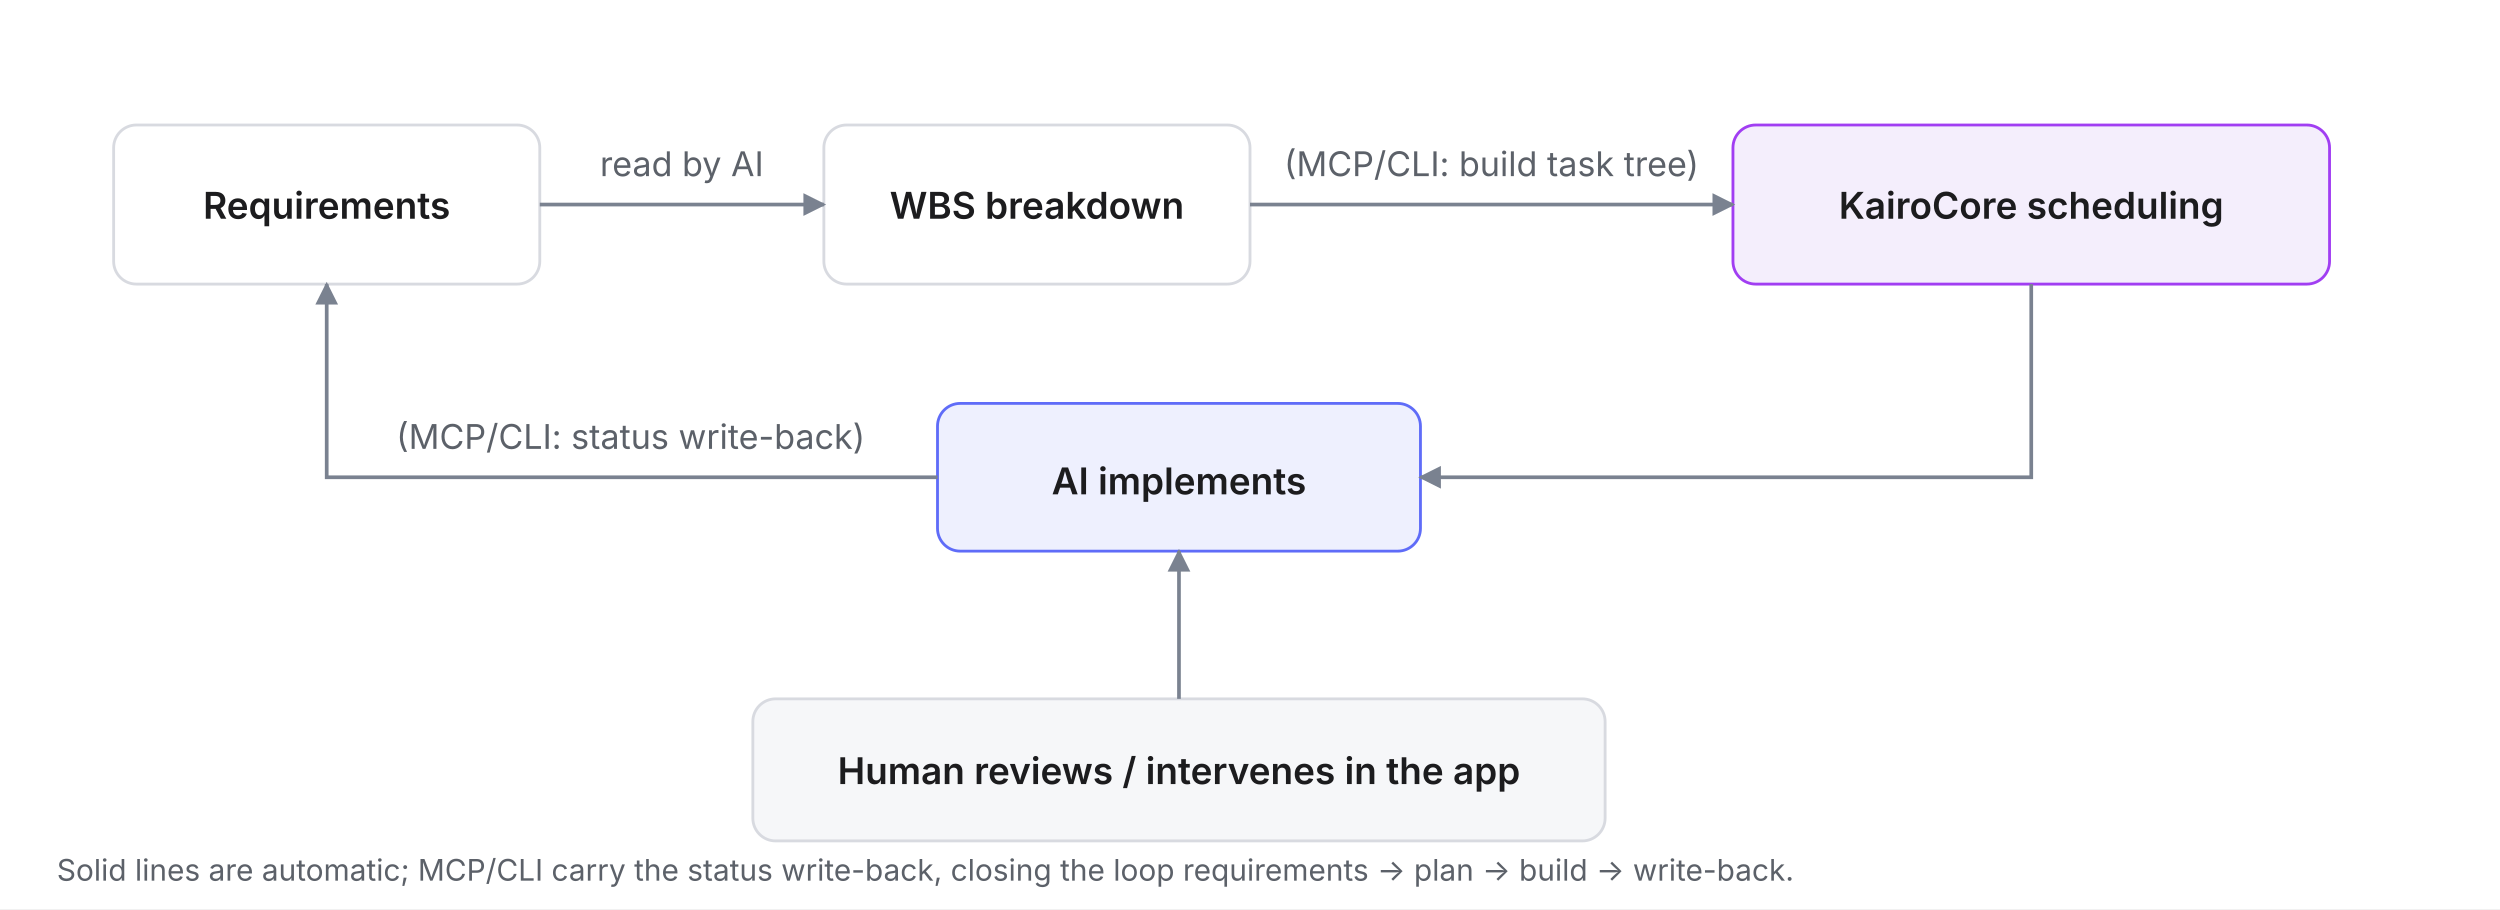
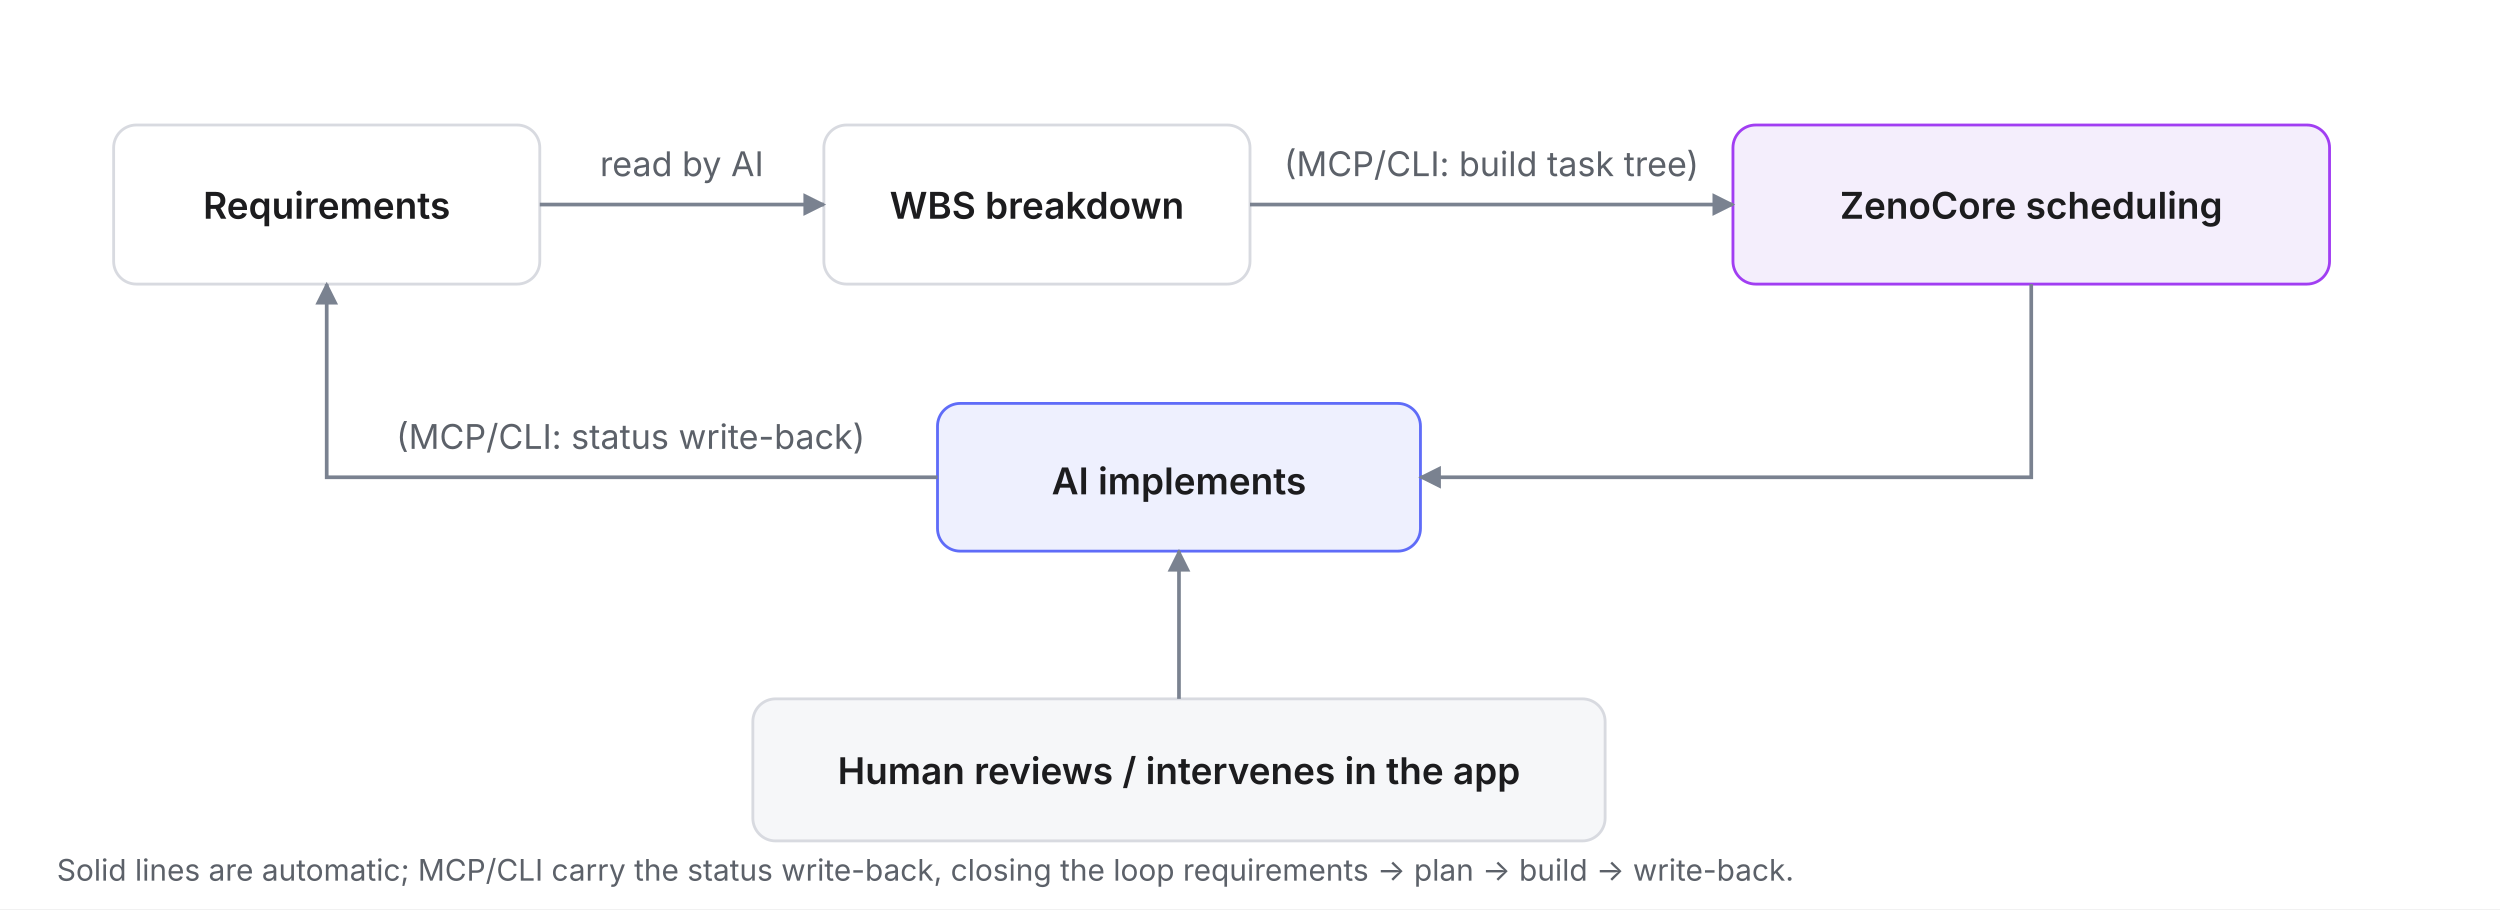
- <svg xmlns="http://www.w3.org/2000/svg" viewBox="0 0 880 320" width="880" height="320" role="img" aria-labelledby="kairo-fig-title kairo-fig-desc">
+ <svg xmlns="http://www.w3.org/2000/svg" viewBox="0 0 880 320" width="880" height="320" role="img" aria-labelledby="zeno-fig-title zeno-fig-desc">
  <style>
    .canvas { fill: #FFFFFF; }
    .panel { fill: #FFFFFF; stroke: #D8DAE0; stroke-width: 1; }
    .soft { fill: #F6F7F9; stroke: #D8DAE0; stroke-width: 1; }
    .accent { fill: #EEF0FE; stroke: #5F6CF8; stroke-width: 1; }
    .core { fill: #F4EEFC; stroke: #A13EF2; stroke-width: 1; }
    .line { stroke: #7A8290; stroke-width: 1.3; fill: none; }
    .tree { stroke: #C3C7D0; stroke-width: 1; fill: none; }
    .t-title { font: 600 13px "SF Pro Text", -apple-system, "PingFang SC", "Hiragino Sans GB", "Microsoft YaHei", sans-serif; fill: #1C1C1E; }
    .t-sub { font: 400 12px "SF Pro Text", -apple-system, "PingFang SC", "Hiragino Sans GB", "Microsoft YaHei", sans-serif; fill: #5C6169; }
    .t-name { font: 600 12.5px "SF Mono", ui-monospace, Menlo, monospace; fill: #1C1C1E; }
    .t-mono { font: 400 12px "SF Mono", ui-monospace, Menlo, monospace; fill: #1C1C1E; }
    .t-band { font: 600 11px "SF Pro Text", -apple-system, "PingFang SC", "Hiragino Sans GB", "Microsoft YaHei", sans-serif; fill: #5C6169; letter-spacing: 0.4px; }
    .t-note { font: 400 10.5px "SF Pro Text", -apple-system, "PingFang SC", "Hiragino Sans GB", "Microsoft YaHei", sans-serif; fill: #5C6169; }
    .arrow-head { fill: #7A8290; }
    @media (prefers-color-scheme: dark) {
      .canvas { fill: #1C1C1E; }
      .panel { fill: #2C2C2E; stroke: #3A3A3C; }
      .soft { fill: #242426; stroke: #3A3A3C; }
      .accent { fill: #232640; stroke: #5F6CF8; }
      .core { fill: #2B2233; stroke: #A13EF2; }
      .line { stroke: #8B93A3; }
      .tree { stroke: #4A4A4E; }
      .t-title, .t-name, .t-mono { fill: #F2F2F7; }
      .t-sub, .t-band, .t-note { fill: #A6A6AD; }
      .arrow-head { fill: #8B93A3; }
    }
  </style>
  <defs>
-     <marker id="kairo-arrow" markerWidth="8" markerHeight="8" refX="7.2" refY="4" orient="auto" markerUnits="userSpaceOnUse">
+     <marker id="zeno-arrow" markerWidth="8" markerHeight="8" refX="7.2" refY="4" orient="auto" markerUnits="userSpaceOnUse">
      <path d="M0,0 L8,4 L0,8 Z" class="arrow-head" />
    </marker>
  </defs>
  <rect class="canvas" x="0" y="0" width="880" height="320" />
  <rect class="panel" x="40" y="44" width="150" height="56" rx="8" />
  <text class="t-title" x="115" y="77" text-anchor="middle">Requirements</text>
  <rect class="panel" x="290" y="44" width="150" height="56" rx="8" />
  <text class="t-title" x="365" y="77" text-anchor="middle">WBS breakdown</text>
  <rect class="core" x="610" y="44" width="210" height="56" rx="8" />
-   <text class="t-title" x="715" y="77" text-anchor="middle">KairoCore scheduling</text>
-   <path class="line" d="M190,72 L290,72" marker-end="url(#kairo-arrow)" />
+   <text class="t-title" x="715" y="77" text-anchor="middle">ZenoCore scheduling</text>
+   <path class="line" d="M190,72 L290,72" marker-end="url(#zeno-arrow)" />
  <text class="t-sub" x="240" y="62" text-anchor="middle">read by AI</text>
-   <path class="line" d="M440,72 L610,72" marker-end="url(#kairo-arrow)" />
+   <path class="line" d="M440,72 L610,72" marker-end="url(#zeno-arrow)" />
  <text class="t-sub" x="525" y="62" text-anchor="middle">(MCP/CLI: build task tree)</text>
  <rect class="accent" x="330" y="142" width="170" height="52" rx="8" />
  <text class="t-title" x="415" y="174" text-anchor="middle">AI implements</text>
-   <path class="line" d="M715,100 L715,168 L500,168" marker-end="url(#kairo-arrow)" />
-   <path class="line" d="M330,168 L115,168 L115,100" marker-end="url(#kairo-arrow)" />
+   <path class="line" d="M715,100 L715,168 L500,168" marker-end="url(#zeno-arrow)" />
+   <path class="line" d="M330,168 L115,168 L115,100" marker-end="url(#zeno-arrow)" />
  <text class="t-sub" x="222" y="158" text-anchor="middle">(MCP/CLI: status write-back)</text>
  <rect class="soft" x="265" y="246" width="300" height="50" rx="8" />
  <text class="t-title" x="415" y="276" text-anchor="middle">Human reviews / intervenes in the app</text>
-   <path class="line" d="M415,246 L415,194" marker-end="url(#kairo-arrow)" />
+   <path class="line" d="M415,246 L415,194" marker-end="url(#zeno-arrow)" />
  <text class="t-note" x="20" y="310">Solid lines are automatic; MCP/CLI carry the status write-back, closing the loop requirements → plan → build → write-back.</text>
</svg>
